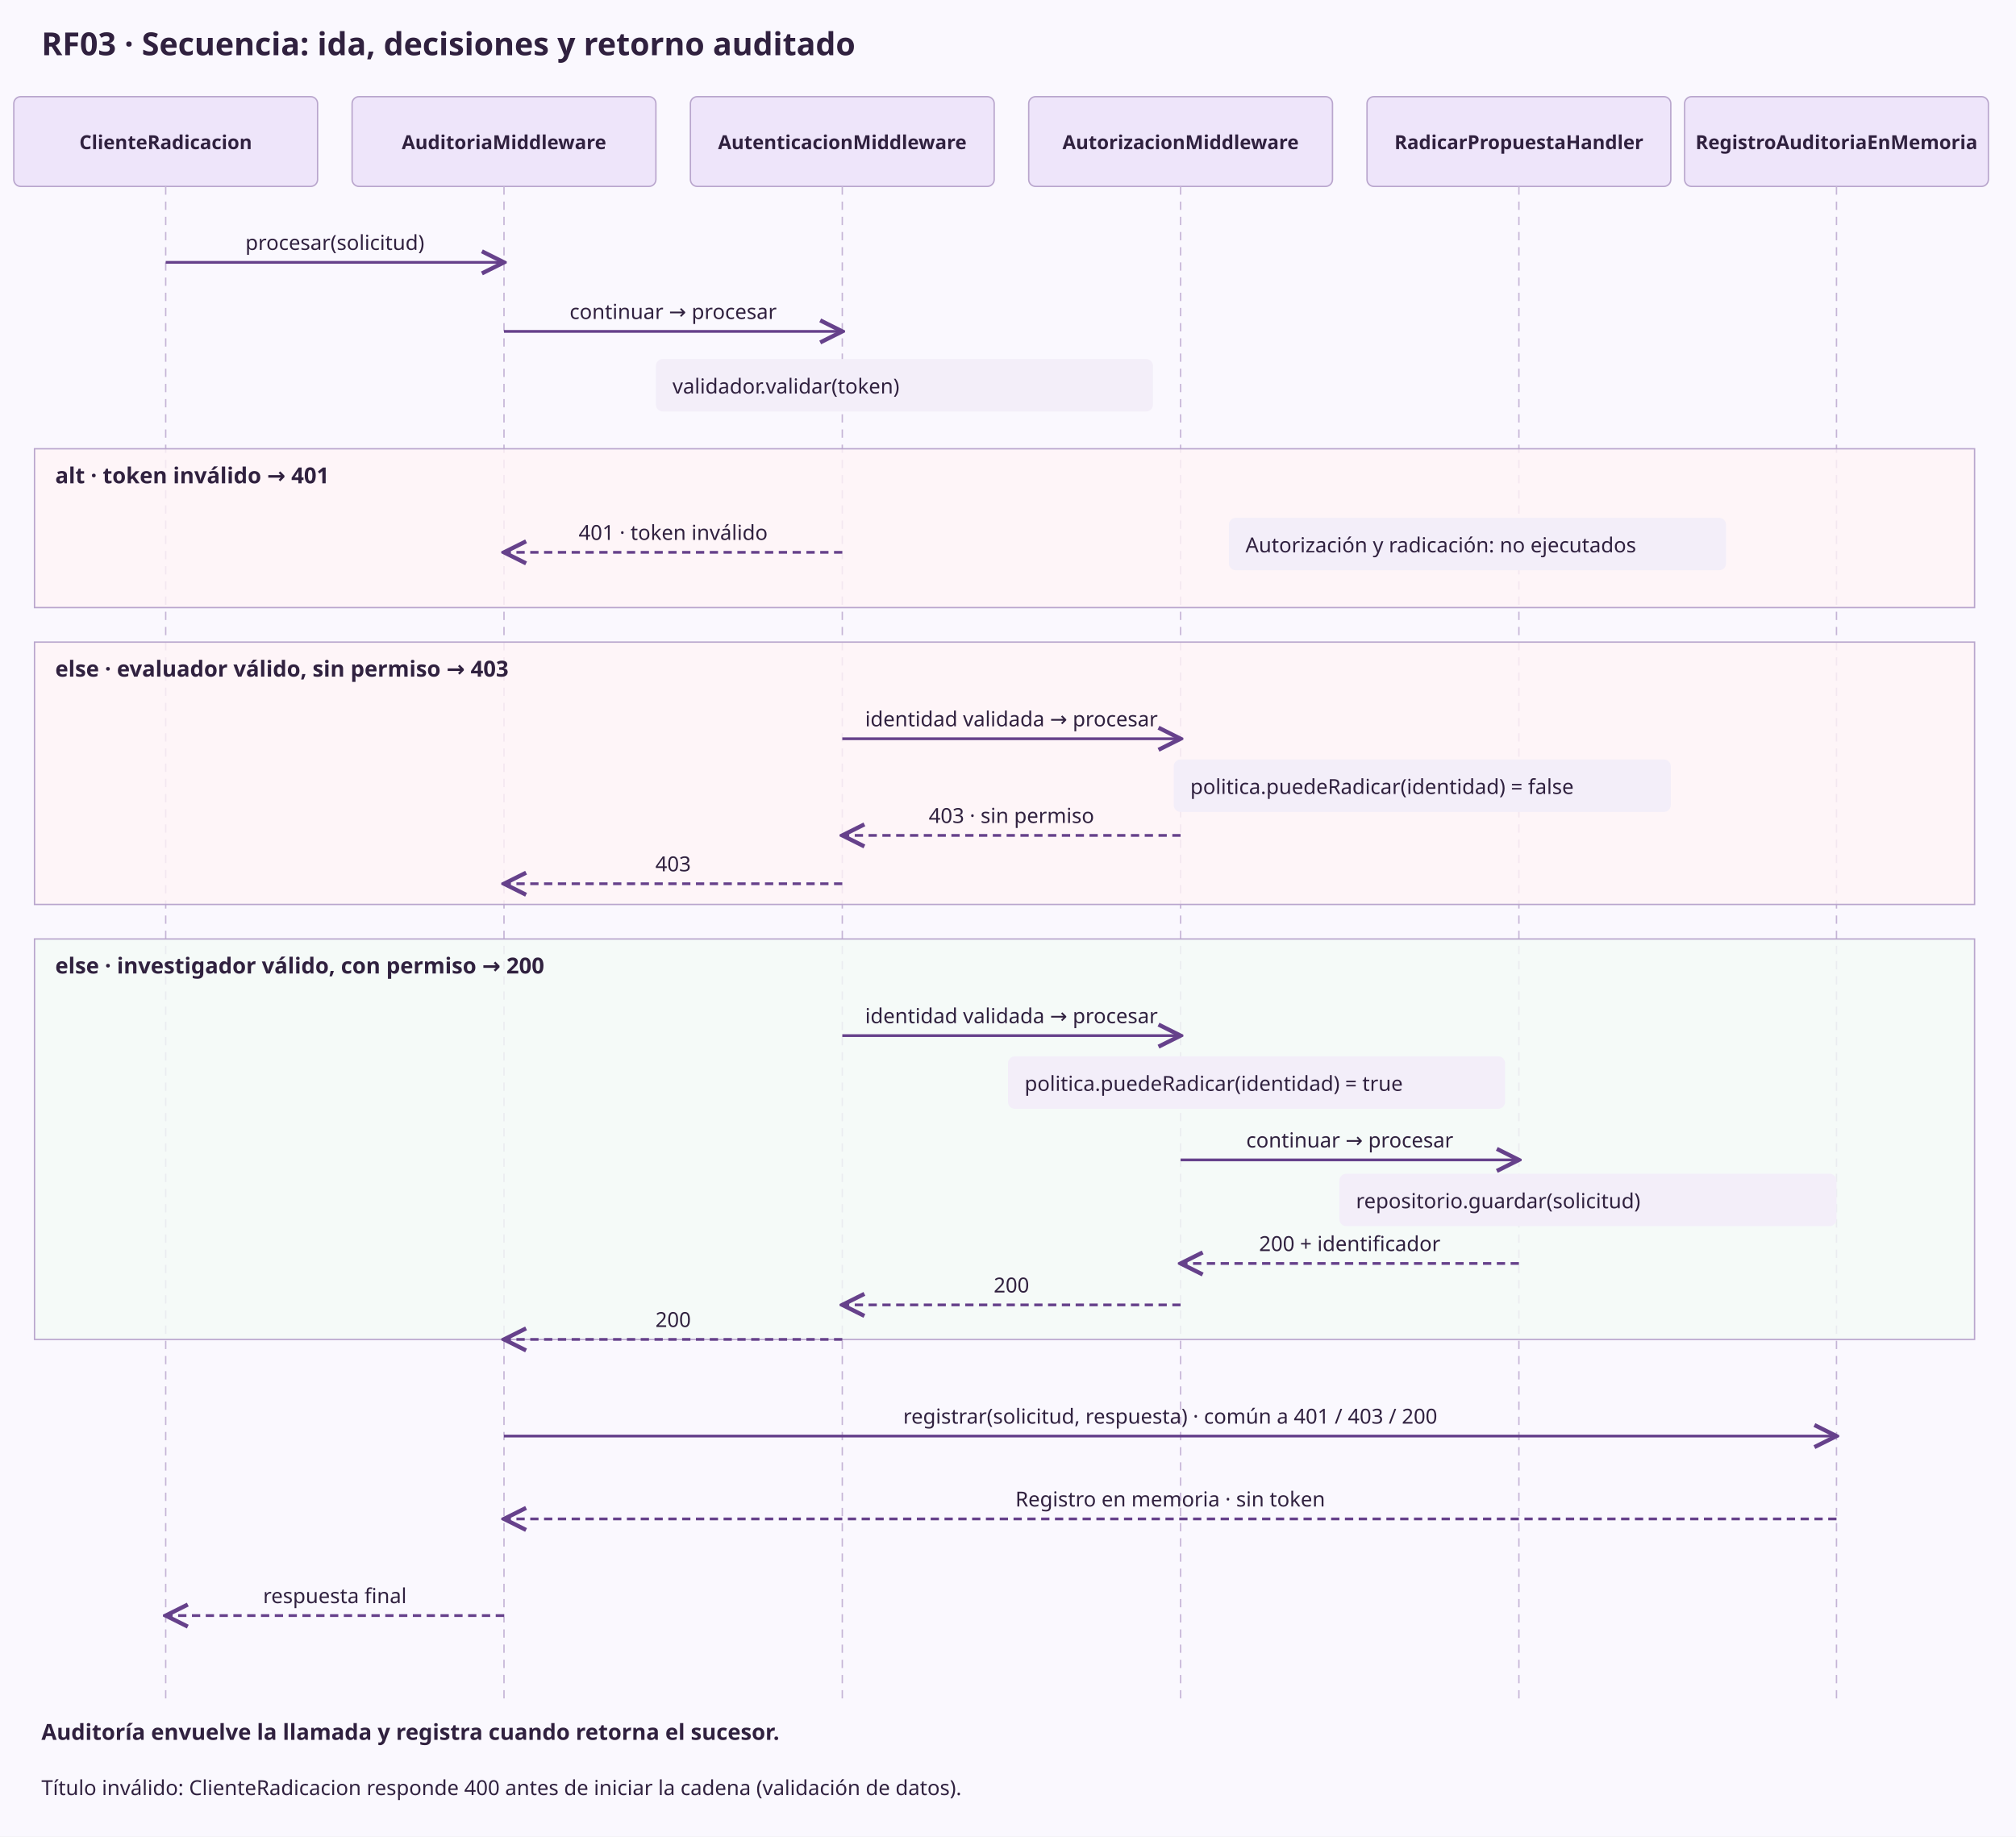
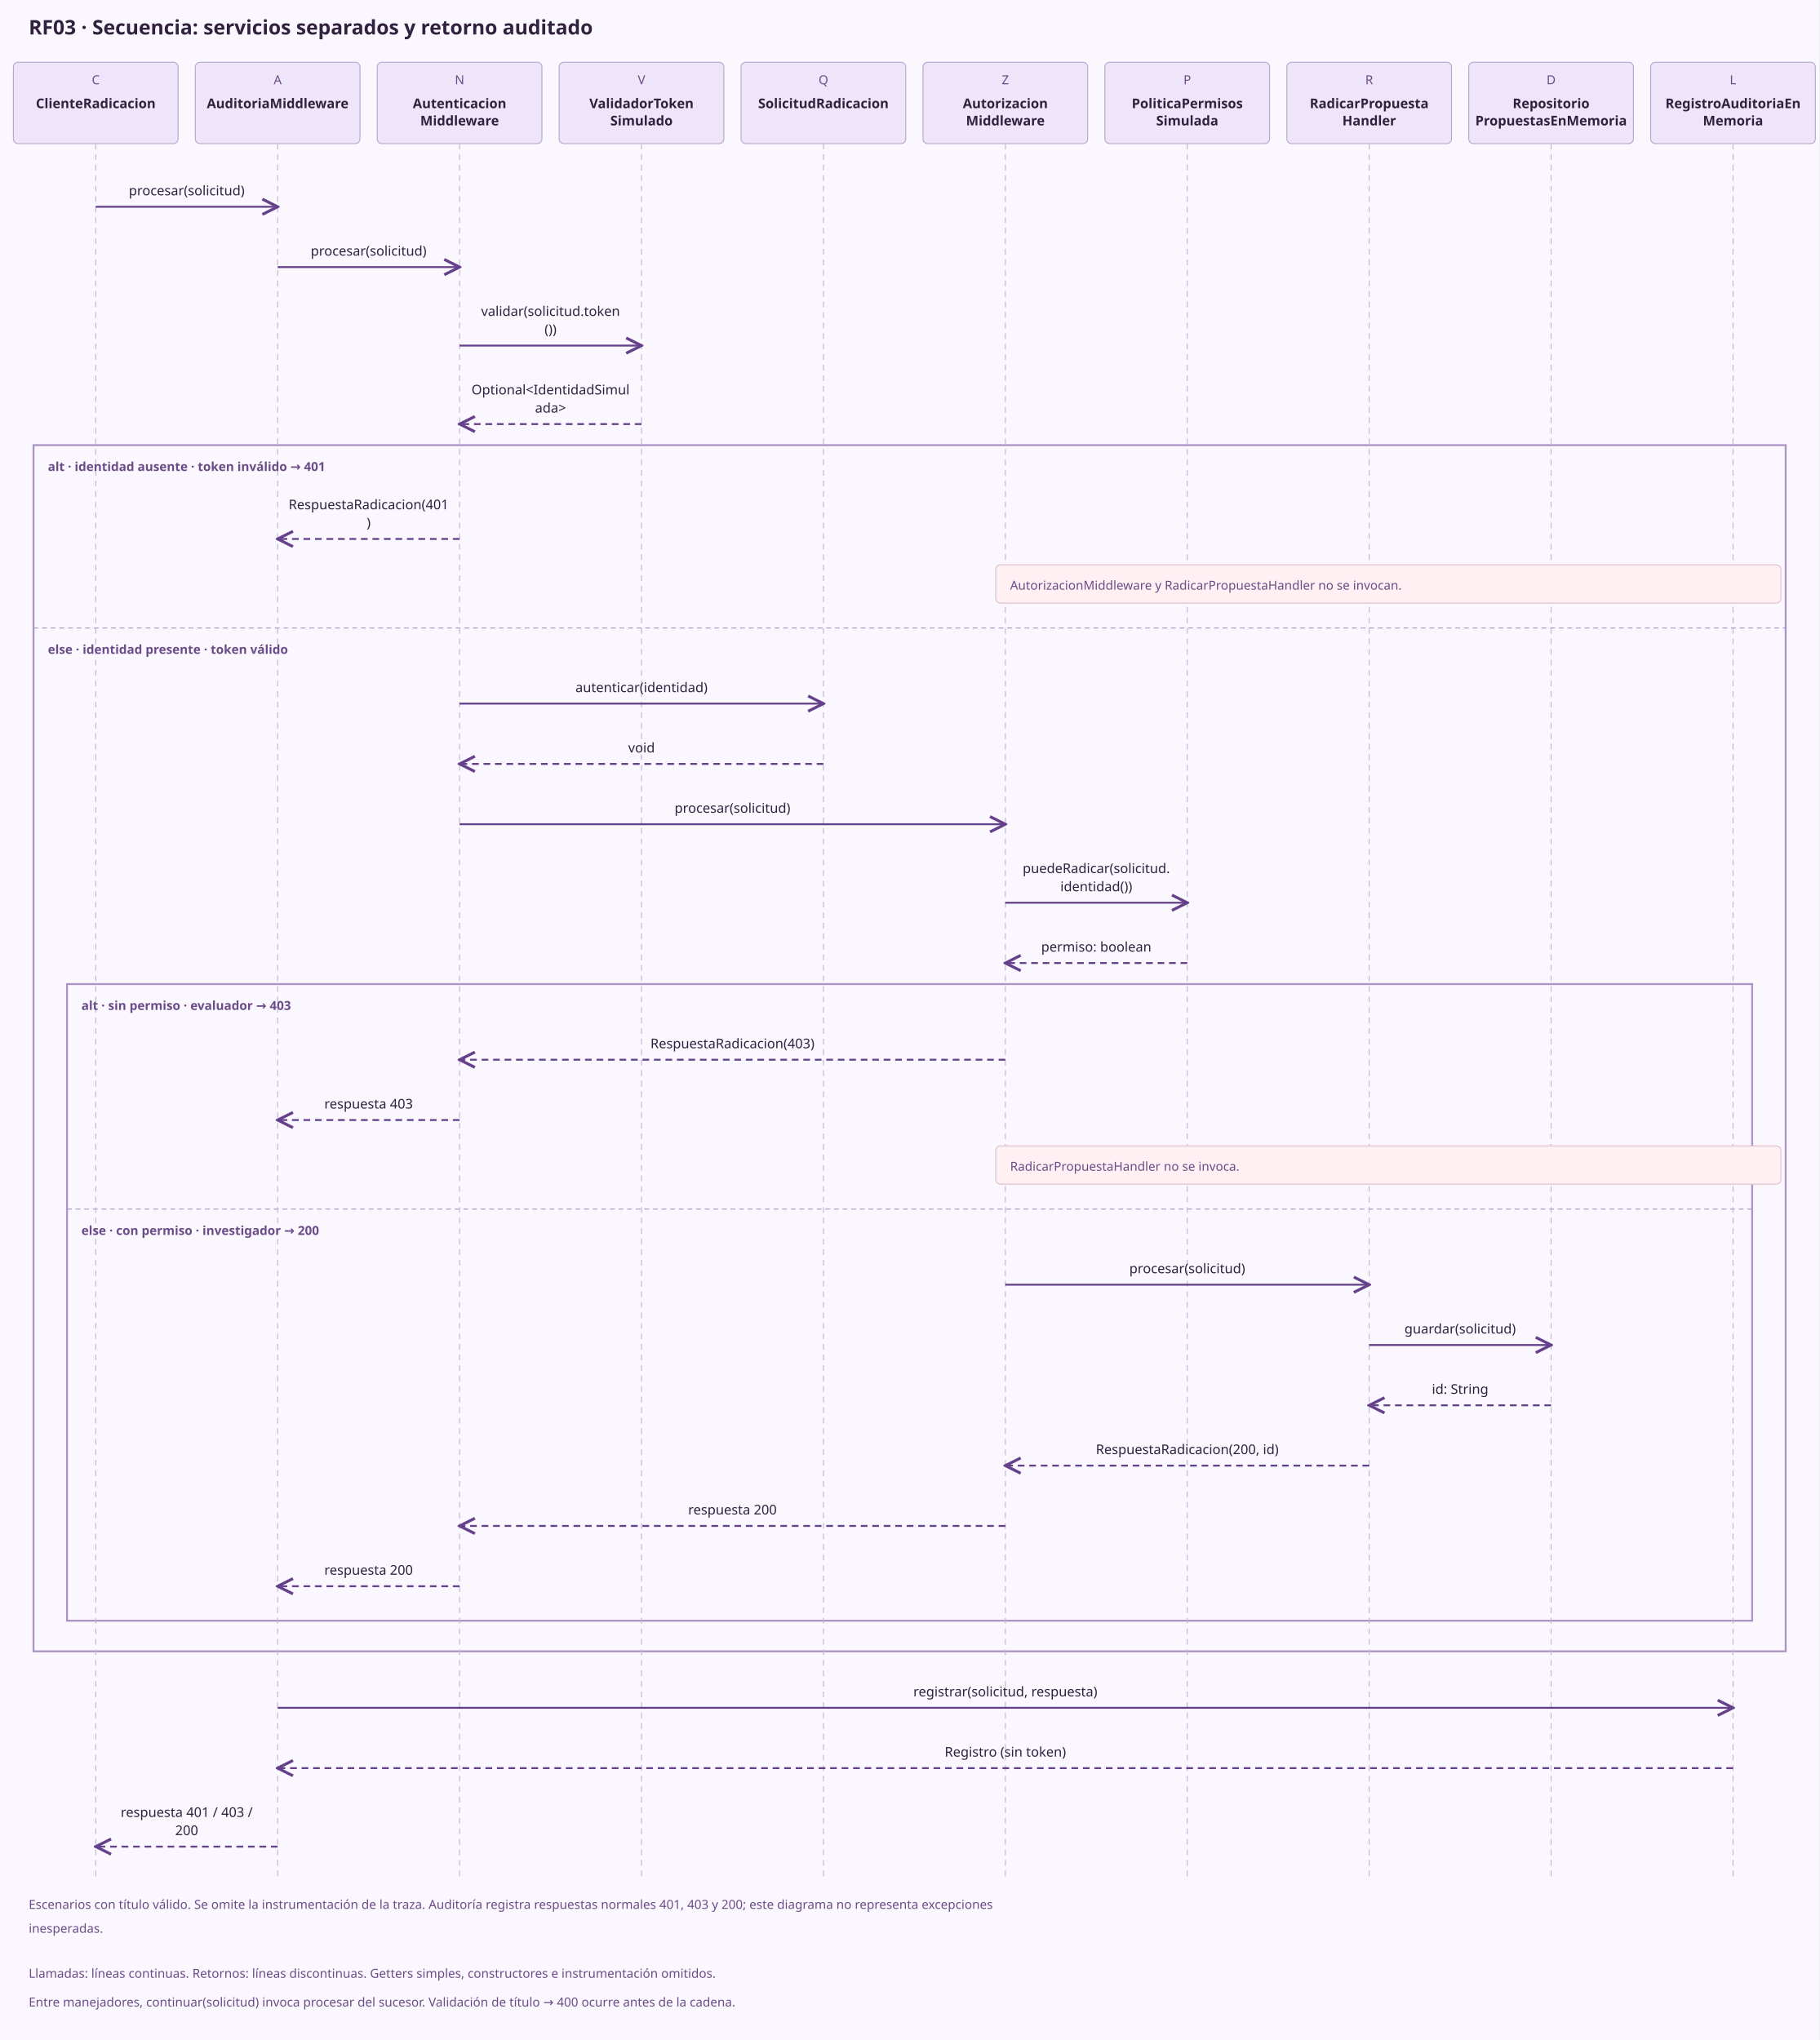
- <svg xmlns="http://www.w3.org/2000/svg" viewBox="0 0 1460 1330" role="img" aria-labelledby="title desc">
+ <svg xmlns="http://www.w3.org/2000/svg" viewBox="0 0 1900 2131" role="img" aria-labelledby="title desc">
  <defs>
    <marker id="arrow" markerWidth="10" markerHeight="10" refX="9" refY="5" orient="auto">
      <path d="M1 1 L9 5 L1 9" fill="none" stroke="#66418b" stroke-width="1.5" />
    </marker>
+     <marker id="inherit" markerWidth="16" markerHeight="14" refX="14" refY="7" orient="auto">
+       <path d="M1 1 L14 7 L1 13 Z" fill="white" stroke="#66418b" stroke-width="1.5" />
+     </marker>
  </defs>
-   <rect width="1460" height="1330" fill="#faf8fe" />
-   <style>text{font:17px system-ui,Segoe UI,sans-serif;fill:#30213f}.small{font-size:15px}.title{font-size:23px;font-weight:700}.heading{font-size:16px;font-weight:700}</style>
-   <text x="30" y="40" class="title">RF03 · Secuencia: ida, decisiones y retorno auditado</text>
-   <rect x="10" y="70" width="220" height="65" rx="5" fill="#eee5fa" stroke="#b9a6cd" />
-   <text x="120" y="108" text-anchor="middle" class="heading" style="font-size:14px">ClienteRadicacion</text>
-   <path d="M120 135 V1230" stroke="#c5b4d6" stroke-dasharray="6 5" />
-   <rect x="255" y="70" width="220" height="65" rx="5" fill="#eee5fa" stroke="#b9a6cd" />
-   <text x="365" y="108" text-anchor="middle" class="heading" style="font-size:14px">AuditoriaMiddleware</text>
-   <path d="M365 135 V1230" stroke="#c5b4d6" stroke-dasharray="6 5" />
-   <rect x="500" y="70" width="220" height="65" rx="5" fill="#eee5fa" stroke="#b9a6cd" />
-   <text x="610" y="108" text-anchor="middle" class="heading" style="font-size:14px">AutenticacionMiddleware</text>
-   <path d="M610 135 V1230" stroke="#c5b4d6" stroke-dasharray="6 5" />
-   <rect x="745" y="70" width="220" height="65" rx="5" fill="#eee5fa" stroke="#b9a6cd" />
-   <text x="855" y="108" text-anchor="middle" class="heading" style="font-size:14px">AutorizacionMiddleware</text>
-   <path d="M855 135 V1230" stroke="#c5b4d6" stroke-dasharray="6 5" />
-   <rect x="990" y="70" width="220" height="65" rx="5" fill="#eee5fa" stroke="#b9a6cd" />
-   <text x="1100" y="108" text-anchor="middle" class="heading" style="font-size:14px">RadicarPropuestaHandler</text>
-   <path d="M1100 135 V1230" stroke="#c5b4d6" stroke-dasharray="6 5" />
-   <rect x="1220" y="70" width="220" height="65" rx="5" fill="#eee5fa" stroke="#b9a6cd" />
-   <text x="1330" y="108" text-anchor="middle" class="heading" style="font-size:14px">RegistroAuditoriaEnMemoria</text>
-   <path d="M1330 135 V1230" stroke="#c5b4d6" stroke-dasharray="6 5" />
-   <path d="M120 190 H365" fill="none" stroke="#66418b" stroke-width="2" marker-end="url(#arrow)" />
-   <text x="242.5" y="181" text-anchor="middle" class="small">procesar(solicitud)</text>
-   <path d="M365 240 H610" fill="none" stroke="#66418b" stroke-width="2" marker-end="url(#arrow)" />
-   <text x="487.5" y="231" text-anchor="middle" class="small">continuar → procesar</text>
-   <rect x="475" y="260" width="360" height="38" rx="5" fill="#f3eef9" />
-   <text x="487" y="285" class="small">validador.validar(token)</text>
-   <rect x="25" y="325" width="1405" height="115" fill="#fff4f6" fill-opacity=".8" stroke="#b9a6cd" />
-   <text x="40" y="350" class="heading">alt · token inválido → 401</text>
-   <rect x="25" y="465" width="1405" height="190" fill="#fff4f6" fill-opacity=".8" stroke="#b9a6cd" />
-   <text x="40" y="490" class="heading">else · evaluador válido, sin permiso → 403</text>
-   <rect x="25" y="680" width="1405" height="290" fill="#f3faf6" fill-opacity=".8" stroke="#b9a6cd" />
-   <text x="40" y="705" class="heading">else · investigador válido, con permiso → 200</text>
-   <path d="M610 400 H365" fill="none" stroke="#66418b" stroke-width="2" marker-end="url(#arrow)" stroke-dasharray="6 4" />
-   <text x="487.5" y="391" text-anchor="middle" class="small">401 · token inválido</text>
-   <rect x="890" y="375" width="360" height="38" rx="5" fill="#f3eef9" />
-   <text x="902" y="400" class="small">Autorización y radicación: no ejecutados</text>
-   <path d="M610 535 H855" fill="none" stroke="#66418b" stroke-width="2" marker-end="url(#arrow)" />
-   <text x="732.5" y="526" text-anchor="middle" class="small">identidad validada → procesar</text>
-   <rect x="850" y="550" width="360" height="38" rx="5" fill="#f3eef9" />
-   <text x="862" y="575" class="small">politica.puedeRadicar(identidad) = false</text>
-   <path d="M855 605 H610" fill="none" stroke="#66418b" stroke-width="2" marker-end="url(#arrow)" stroke-dasharray="6 4" />
-   <text x="732.5" y="596" text-anchor="middle" class="small">403 · sin permiso</text>
-   <path d="M610 640 H365" fill="none" stroke="#66418b" stroke-width="2" marker-end="url(#arrow)" stroke-dasharray="6 4" />
-   <text x="487.5" y="631" text-anchor="middle" class="small">403</text>
-   <path d="M610 750 H855" fill="none" stroke="#66418b" stroke-width="2" marker-end="url(#arrow)" />
-   <text x="732.5" y="741" text-anchor="middle" class="small">identidad validada → procesar</text>
-   <rect x="730" y="765" width="360" height="38" rx="5" fill="#f3eef9" />
-   <text x="742" y="790" class="small">politica.puedeRadicar(identidad) = true</text>
-   <path d="M855 840 H1100" fill="none" stroke="#66418b" stroke-width="2" marker-end="url(#arrow)" />
-   <text x="977.5" y="831" text-anchor="middle" class="small">continuar → procesar</text>
-   <rect x="970" y="850" width="360" height="38" rx="5" fill="#f3eef9" />
-   <text x="982" y="875" class="small">repositorio.guardar(solicitud)</text>
-   <path d="M1100 915 H855" fill="none" stroke="#66418b" stroke-width="2" marker-end="url(#arrow)" stroke-dasharray="6 4" />
-   <text x="977.5" y="906" text-anchor="middle" class="small">200 + identificador</text>
-   <path d="M855 945 H610" fill="none" stroke="#66418b" stroke-width="2" marker-end="url(#arrow)" stroke-dasharray="6 4" />
-   <text x="732.5" y="936" text-anchor="middle" class="small">200</text>
-   <path d="M610 970 H365" fill="none" stroke="#66418b" stroke-width="2" marker-end="url(#arrow)" stroke-dasharray="6 4" />
-   <text x="487.5" y="961" text-anchor="middle" class="small">200</text>
-   <path d="M365 1040 H1330" fill="none" stroke="#66418b" stroke-width="2" marker-end="url(#arrow)" />
-   <text x="847.5" y="1031" text-anchor="middle" class="small">registrar(solicitud, respuesta) · común a 401 / 403 / 200</text>
-   <path d="M1330 1100 H365" fill="none" stroke="#66418b" stroke-width="2" marker-end="url(#arrow)" stroke-dasharray="6 4" />
-   <text x="847.5" y="1091" text-anchor="middle" class="small">Registro en memoria · sin token</text>
-   <path d="M365 1170 H120" fill="none" stroke="#66418b" stroke-width="2" marker-end="url(#arrow)" stroke-dasharray="6 4" />
-   <text x="242.5" y="1161" text-anchor="middle" class="small">respuesta final</text>
-   <text x="30" y="1260" class="heading">Auditoría envuelve la llamada y registra cuando retorna el sucesor.</text>
-   <text x="30" y="1300" class="small">Título inválido: ClienteRadicacion responde 400 antes de iniciar la cadena (validación de datos).</text>
+   <rect width="1900" height="2131" fill="#faf8fe" />
+   <style>text{font-family:system-ui,Segoe UI,sans-serif;fill:#30213f}.title{font-size:21px;font-weight:700}.member{font-size:14px}.role{font-size:13px;fill:#6b4b88}.edge{fill:none;stroke:#66418b;stroke-width:2}</style>
+   <text x="30" y="36" class="title">RF03 · Secuencia: servicios separados y retorno auditado</text>
+   <rect data-fragment="alt" x="70" y="1028" width="1760" height="665" fill="none" stroke="#ad94c6" stroke-width="2" />
+   <path d="M70 1263 H1830" stroke="#ad94c6" stroke-dasharray="5 4" />
+   <rect data-fragment="alt" x="35" y="465" width="1830" height="1260" fill="none" stroke="#ad94c6" stroke-width="2" />
+   <path d="M35 656 H1865" stroke="#ad94c6" stroke-dasharray="5 4" />
+   <g data-participant="C" data-name="ClienteRadicacion">
+     <rect x="14" y="65" width="172" height="85" rx="5" fill="#eee5fa" stroke="#b9a6cd" />
+     <text x="100" y="88" class="role" text-anchor="middle">C</text>
+     <path d="M100 150 V1961" stroke="#c5b4d6" stroke-dasharray="6 5" />
+     <text x="100" y="113" class="member" text-anchor="middle" font-weight="650">ClienteRadicacion</text>
+   </g>
+   <g data-participant="A" data-name="AuditoriaMiddleware">
+     <rect x="204" y="65" width="172" height="85" rx="5" fill="#eee5fa" stroke="#b9a6cd" />
+     <text x="290" y="88" class="role" text-anchor="middle">A</text>
+     <path d="M290 150 V1961" stroke="#c5b4d6" stroke-dasharray="6 5" />
+     <text x="290" y="113" class="member" text-anchor="middle" font-weight="650">AuditoriaMiddleware</text>
+   </g>
+   <g data-participant="N" data-name="AutenticacionMiddleware">
+     <rect x="394" y="65" width="172" height="85" rx="5" fill="#eee5fa" stroke="#b9a6cd" />
+     <text x="480" y="88" class="role" text-anchor="middle">N</text>
+     <path d="M480 150 V1961" stroke="#c5b4d6" stroke-dasharray="6 5" />
+     <text x="480" y="113" class="member" text-anchor="middle" font-weight="650">Autenticacion</text>
+     <text x="480" y="131" class="member" text-anchor="middle" font-weight="650">Middleware</text>
+   </g>
+   <g data-participant="V" data-name="ValidadorTokenSimulado">
+     <rect x="584" y="65" width="172" height="85" rx="5" fill="#eee5fa" stroke="#b9a6cd" />
+     <text x="670" y="88" class="role" text-anchor="middle">V</text>
+     <path d="M670 150 V1961" stroke="#c5b4d6" stroke-dasharray="6 5" />
+     <text x="670" y="113" class="member" text-anchor="middle" font-weight="650">ValidadorToken</text>
+     <text x="670" y="131" class="member" text-anchor="middle" font-weight="650">Simulado</text>
+   </g>
+   <g data-participant="Q" data-name="SolicitudRadicacion">
+     <rect x="774" y="65" width="172" height="85" rx="5" fill="#eee5fa" stroke="#b9a6cd" />
+     <text x="860" y="88" class="role" text-anchor="middle">Q</text>
+     <path d="M860 150 V1961" stroke="#c5b4d6" stroke-dasharray="6 5" />
+     <text x="860" y="113" class="member" text-anchor="middle" font-weight="650">SolicitudRadicacion</text>
+   </g>
+   <g data-participant="Z" data-name="AutorizacionMiddleware">
+     <rect x="964" y="65" width="172" height="85" rx="5" fill="#eee5fa" stroke="#b9a6cd" />
+     <text x="1050" y="88" class="role" text-anchor="middle">Z</text>
+     <path d="M1050 150 V1961" stroke="#c5b4d6" stroke-dasharray="6 5" />
+     <text x="1050" y="113" class="member" text-anchor="middle" font-weight="650">Autorizacion</text>
+     <text x="1050" y="131" class="member" text-anchor="middle" font-weight="650">Middleware</text>
+   </g>
+   <g data-participant="P" data-name="PoliticaPermisosSimulada">
+     <rect x="1154" y="65" width="172" height="85" rx="5" fill="#eee5fa" stroke="#b9a6cd" />
+     <text x="1240" y="88" class="role" text-anchor="middle">P</text>
+     <path d="M1240 150 V1961" stroke="#c5b4d6" stroke-dasharray="6 5" />
+     <text x="1240" y="113" class="member" text-anchor="middle" font-weight="650">PoliticaPermisos</text>
+     <text x="1240" y="131" class="member" text-anchor="middle" font-weight="650">Simulada</text>
+   </g>
+   <g data-participant="R" data-name="RadicarPropuestaHandler">
+     <rect x="1344" y="65" width="172" height="85" rx="5" fill="#eee5fa" stroke="#b9a6cd" />
+     <text x="1430" y="88" class="role" text-anchor="middle">R</text>
+     <path d="M1430 150 V1961" stroke="#c5b4d6" stroke-dasharray="6 5" />
+     <text x="1430" y="113" class="member" text-anchor="middle" font-weight="650">RadicarPropuesta</text>
+     <text x="1430" y="131" class="member" text-anchor="middle" font-weight="650">Handler</text>
+   </g>
+   <g data-participant="D" data-name="RepositorioPropuestasEnMemoria">
+     <rect x="1534" y="65" width="172" height="85" rx="5" fill="#eee5fa" stroke="#b9a6cd" />
+     <text x="1620" y="88" class="role" text-anchor="middle">D</text>
+     <path d="M1620 150 V1961" stroke="#c5b4d6" stroke-dasharray="6 5" />
+     <text x="1620" y="113" class="member" text-anchor="middle" font-weight="650">Repositorio</text>
+     <text x="1620" y="131" class="member" text-anchor="middle" font-weight="650">PropuestasEnMemoria</text>
+   </g>
+   <g data-participant="L" data-name="RegistroAuditoriaEnMemoria">
+     <rect x="1724" y="65" width="172" height="85" rx="5" fill="#eee5fa" stroke="#b9a6cd" />
+     <text x="1810" y="88" class="role" text-anchor="middle">L</text>
+     <path d="M1810 150 V1961" stroke="#c5b4d6" stroke-dasharray="6 5" />
+     <text x="1810" y="113" class="member" text-anchor="middle" font-weight="650">RegistroAuditoriaEn</text>
+     <text x="1810" y="131" class="member" text-anchor="middle" font-weight="650">Memoria</text>
+   </g>
+   <g data-from="C" data-to="A" data-kind="llamada">
+     <text x="195.0" y="204" class="member" text-anchor="middle">procesar(solicitud)</text>
+     <path d="M100 216 H290" class="edge" marker-end="url(#arrow)" />
+   </g>
+   <g data-from="A" data-to="N" data-kind="llamada">
+     <text x="385.0" y="267" class="member" text-anchor="middle">procesar(solicitud)</text>
+     <path d="M290 279 H480" class="edge" marker-end="url(#arrow)" />
+   </g>
+   <g data-from="N" data-to="V" data-kind="llamada">
+     <text x="575.0" y="330" class="member" text-anchor="middle">validar(solicitud.token</text>
+     <text x="575.0" y="349" class="member" text-anchor="middle">())</text>
+     <path d="M480 361 H670" class="edge" marker-end="url(#arrow)" />
+   </g>
+   <g data-from="V" data-to="N" data-kind="retorno">
+     <text x="575.0" y="412" class="member" text-anchor="middle">Optional&lt;IdentidadSimul</text>
+     <text x="575.0" y="431" class="member" text-anchor="middle">ada&gt;</text>
+     <path d="M670 443 H480" class="edge" marker-end="url(#arrow)" stroke-dasharray="7 5" />
+   </g>
+   <text x="50" y="492" class="role" font-weight="700">alt · identidad ausente · token inválido → 401</text>
+   <g data-from="N" data-to="A" data-kind="retorno">
+     <text x="385.0" y="532" class="member" text-anchor="middle">RespuestaRadicacion(401</text>
+     <text x="385.0" y="551" class="member" text-anchor="middle">)</text>
+     <path d="M480 563 H290" class="edge" marker-end="url(#arrow)" stroke-dasharray="7 5" />
+   </g>
+   <rect x="1040" y="590" width="820" height="40" rx="5" fill="#fff0f4" stroke="#dfbdca" />
+   <text x="1055" y="616" class="role">AutorizacionMiddleware y RadicarPropuestaHandler no se invocan.</text>
+   <text x="50" y="683" class="role" font-weight="700">else · identidad presente · token válido</text>
+   <g data-from="N" data-to="Q" data-kind="llamada">
+     <text x="670.0" y="723" class="member" text-anchor="middle">autenticar(identidad)</text>
+     <path d="M480 735 H860" class="edge" marker-end="url(#arrow)" />
+   </g>
+   <g data-from="Q" data-to="N" data-kind="retorno">
+     <text x="670.0" y="786" class="member" text-anchor="middle">void</text>
+     <path d="M860 798 H480" class="edge" marker-end="url(#arrow)" stroke-dasharray="7 5" />
+   </g>
+   <g data-from="N" data-to="Z" data-kind="llamada">
+     <text x="765.0" y="849" class="member" text-anchor="middle">procesar(solicitud)</text>
+     <path d="M480 861 H1050" class="edge" marker-end="url(#arrow)" />
+   </g>
+   <g data-from="Z" data-to="P" data-kind="llamada">
+     <text x="1145.0" y="912" class="member" text-anchor="middle">puedeRadicar(solicitud.</text>
+     <text x="1145.0" y="931" class="member" text-anchor="middle">identidad())</text>
+     <path d="M1050 943 H1240" class="edge" marker-end="url(#arrow)" />
+   </g>
+   <g data-from="P" data-to="Z" data-kind="retorno">
+     <text x="1145.0" y="994" class="member" text-anchor="middle">permiso: boolean</text>
+     <path d="M1240 1006 H1050" class="edge" marker-end="url(#arrow)" stroke-dasharray="7 5" />
+   </g>
+   <text x="85" y="1055" class="role" font-weight="700">alt · sin permiso · evaluador → 403</text>
+   <g data-from="Z" data-to="N" data-kind="retorno">
+     <text x="765.0" y="1095" class="member" text-anchor="middle">RespuestaRadicacion(403)</text>
+     <path d="M1050 1107 H480" class="edge" marker-end="url(#arrow)" stroke-dasharray="7 5" />
+   </g>
+   <g data-from="N" data-to="A" data-kind="retorno">
+     <text x="385.0" y="1158" class="member" text-anchor="middle">respuesta 403</text>
+     <path d="M480 1170 H290" class="edge" marker-end="url(#arrow)" stroke-dasharray="7 5" />
+   </g>
+   <rect x="1040" y="1197" width="820" height="40" rx="5" fill="#fff0f4" stroke="#dfbdca" />
+   <text x="1055" y="1223" class="role">RadicarPropuestaHandler no se invoca.</text>
+   <text x="85" y="1290" class="role" font-weight="700">else · con permiso · investigador → 200</text>
+   <g data-from="Z" data-to="R" data-kind="llamada">
+     <text x="1240.0" y="1330" class="member" text-anchor="middle">procesar(solicitud)</text>
+     <path d="M1050 1342 H1430" class="edge" marker-end="url(#arrow)" />
+   </g>
+   <g data-from="R" data-to="D" data-kind="llamada">
+     <text x="1525.0" y="1393" class="member" text-anchor="middle">guardar(solicitud)</text>
+     <path d="M1430 1405 H1620" class="edge" marker-end="url(#arrow)" />
+   </g>
+   <g data-from="D" data-to="R" data-kind="retorno">
+     <text x="1525.0" y="1456" class="member" text-anchor="middle">id: String</text>
+     <path d="M1620 1468 H1430" class="edge" marker-end="url(#arrow)" stroke-dasharray="7 5" />
+   </g>
+   <g data-from="R" data-to="Z" data-kind="retorno">
+     <text x="1240.0" y="1519" class="member" text-anchor="middle">RespuestaRadicacion(200, id)</text>
+     <path d="M1430 1531 H1050" class="edge" marker-end="url(#arrow)" stroke-dasharray="7 5" />
+   </g>
+   <g data-from="Z" data-to="N" data-kind="retorno">
+     <text x="765.0" y="1582" class="member" text-anchor="middle">respuesta 200</text>
+     <path d="M1050 1594 H480" class="edge" marker-end="url(#arrow)" stroke-dasharray="7 5" />
+   </g>
+   <g data-from="N" data-to="A" data-kind="retorno">
+     <text x="385.0" y="1645" class="member" text-anchor="middle">respuesta 200</text>
+     <path d="M480 1657 H290" class="edge" marker-end="url(#arrow)" stroke-dasharray="7 5" />
+   </g>
+   <g data-from="A" data-to="L" data-kind="llamada">
+     <text x="1050.0" y="1772" class="member" text-anchor="middle">registrar(solicitud, respuesta)</text>
+     <path d="M290 1784 H1810" class="edge" marker-end="url(#arrow)" />
+   </g>
+   <g data-from="L" data-to="A" data-kind="retorno">
+     <text x="1050.0" y="1835" class="member" text-anchor="middle">Registro (sin token)</text>
+     <path d="M1810 1847 H290" class="edge" marker-end="url(#arrow)" stroke-dasharray="7 5" />
+   </g>
+   <g data-from="A" data-to="C" data-kind="retorno">
+     <text x="195.0" y="1898" class="member" text-anchor="middle">respuesta 401 / 403 /</text>
+     <text x="195.0" y="1917" class="member" text-anchor="middle">200</text>
+     <path d="M290 1929 H100" class="edge" marker-end="url(#arrow)" stroke-dasharray="7 5" />
+   </g>
+   <text x="30" y="1994" class="role">Escenarios con título válido. Se omite la instrumentación de la traza. Auditoría registra respuestas normales 401, 403 y 200; este diagrama no representa excepciones</text>
+   <text x="30" y="2019" class="role">inesperadas.</text>
+   <text x="30" y="2066" class="role">Llamadas: líneas continuas. Retornos: líneas discontinuas. Getters simples, constructores e instrumentación omitidos.</text>
+   <text x="30" y="2096" class="role">Entre manejadores, continuar(solicitud) invoca procesar del sucesor. Validación de título → 400 ocurre antes de la cadena.</text>
</svg>
